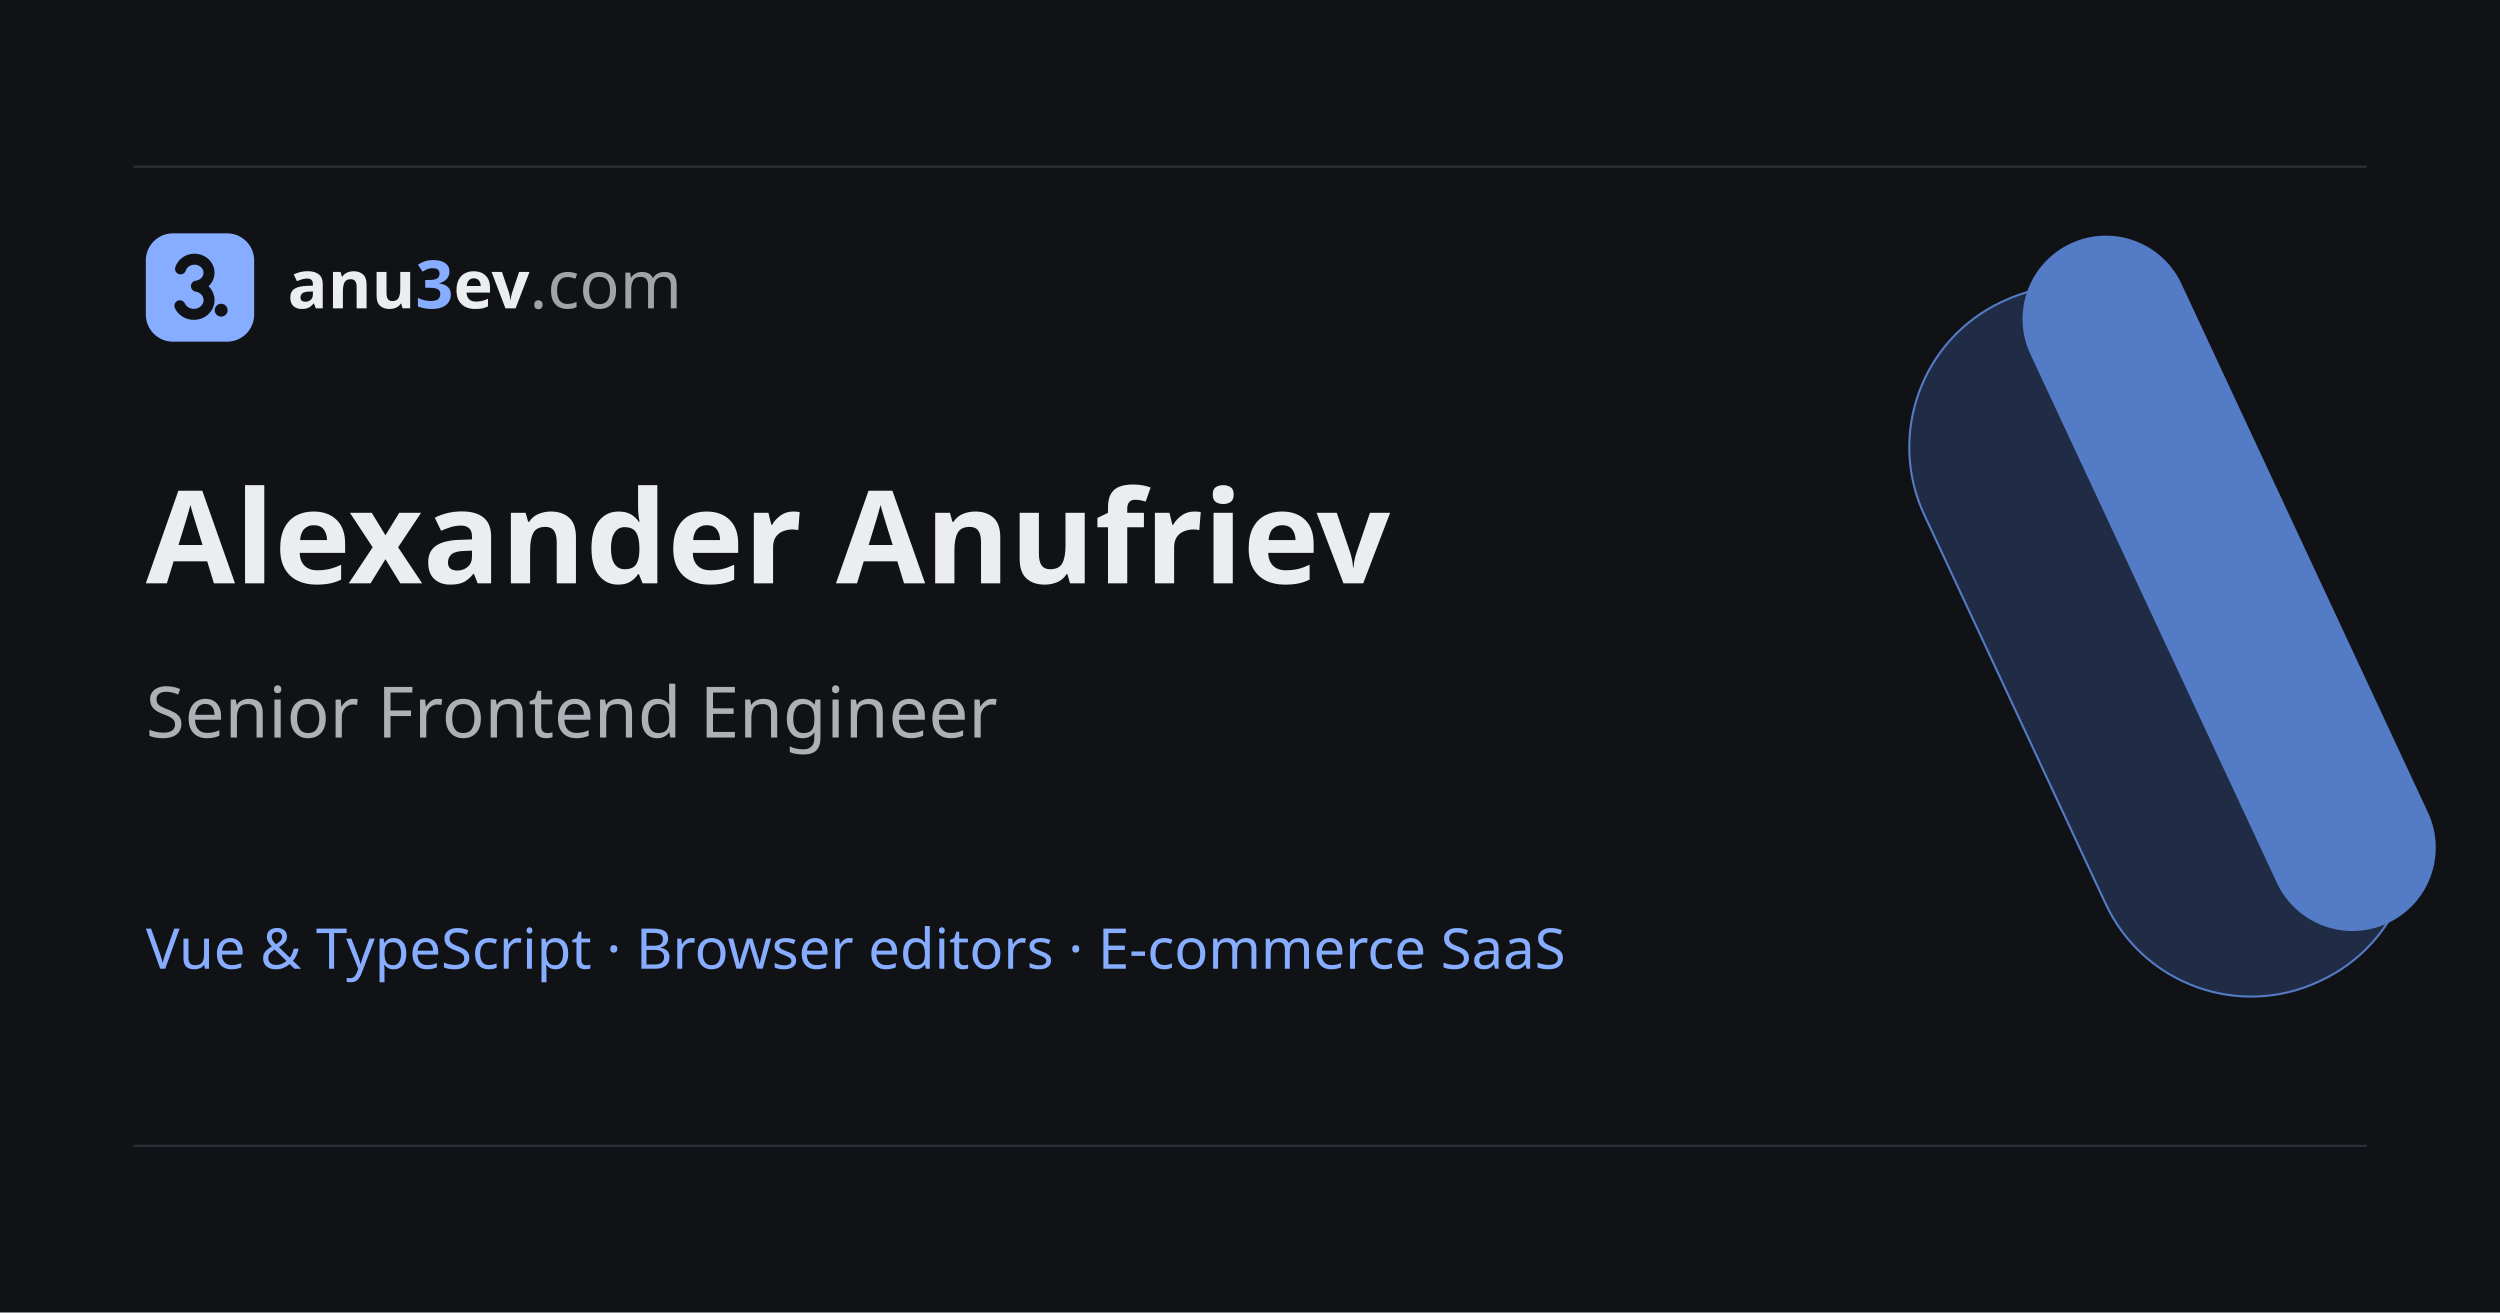
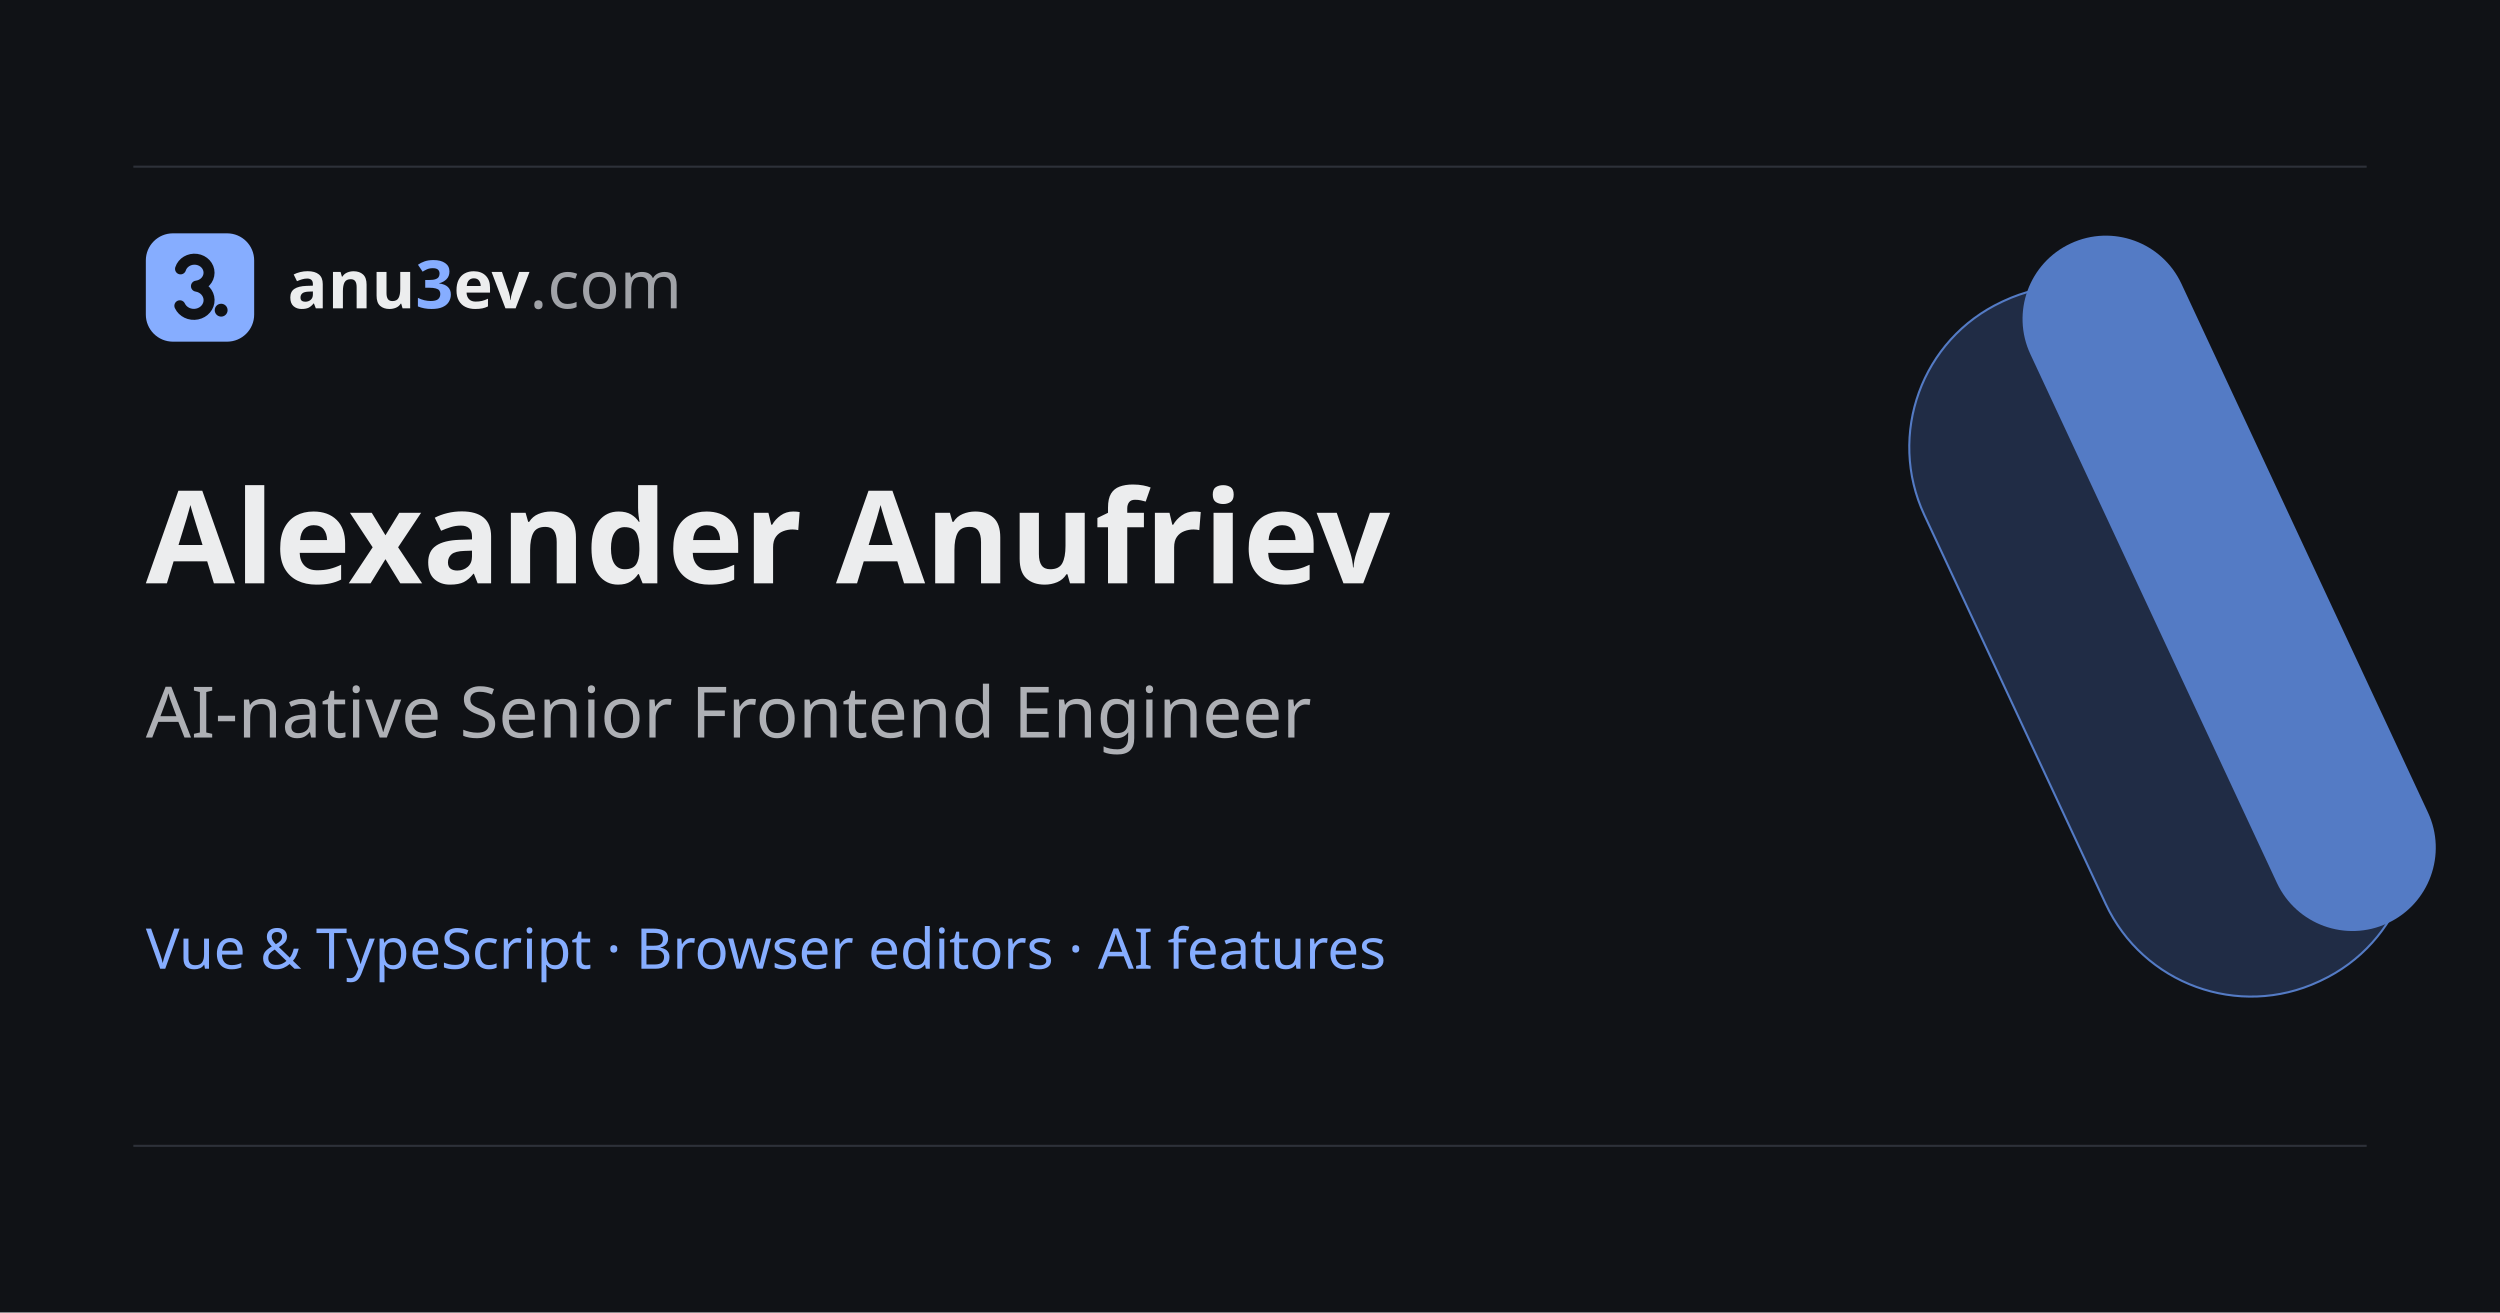
<svg xmlns="http://www.w3.org/2000/svg" width="1200" height="630" viewBox="0 0 1200 630">
  <rect width="1200" height="630" fill="#101216" />
  <path d="M64 80h1072M64 550h1072" stroke="#2d3139" />
  <rect x="960" y="128" width="155" height="360" rx="77" fill="#202c45" stroke="#547bc5" transform="rotate(-25 1037 308)" />
  <rect x="1030" y="100" width="80" height="360" rx="40" fill="#547bc5" transform="rotate(-25 1070 280)" />
  <g transform="translate(70 112) scale(.8125)">
    <rect width="64" height="64" rx="16" fill="#86adff" />
    <path d="M20.5 21a8.6 8 0 1 1 9.4 10.2 9 8.4 0 1 1-9.8 11.6" fill="none" stroke="#101216" stroke-width="6.5" stroke-linecap="round" stroke-linejoin="round" />
    <circle cx="44.5" cy="45.4" r="3.8" fill="#101216" />
  </g>
  <text x="138" y="148" font-family="sans-serif" font-weight="600" font-size="32" fill="#ecedee">anu<tspan fill="#86adff">3</tspan>ev<tspan fill="#a1a3a8" font-weight="400">.com</tspan>
  </text>
  <text x="70" y="280" font-family="sans-serif" font-weight="600" font-size="62" fill="#ecedee">Alexander Anufriev</text>
-   <text x="70" y="354" font-family="sans-serif" font-size="34" fill="#aeb0b5">Senior Frontend Engineer</text>
-   <text x="70" y="465" font-family="sans-serif" font-size="27" fill="#86adff">Vue &amp; TypeScript · Browser editors · E-commerce SaaS</text>
+   <text x="70" y="354" font-family="sans-serif" font-size="34" fill="#aeb0b5">AI-native Senior Frontend Engineer</text>
+   <text x="70" y="465" font-family="sans-serif" font-size="27" fill="#86adff">Vue &amp; TypeScript · Browser editors · AI features</text>
</svg>
